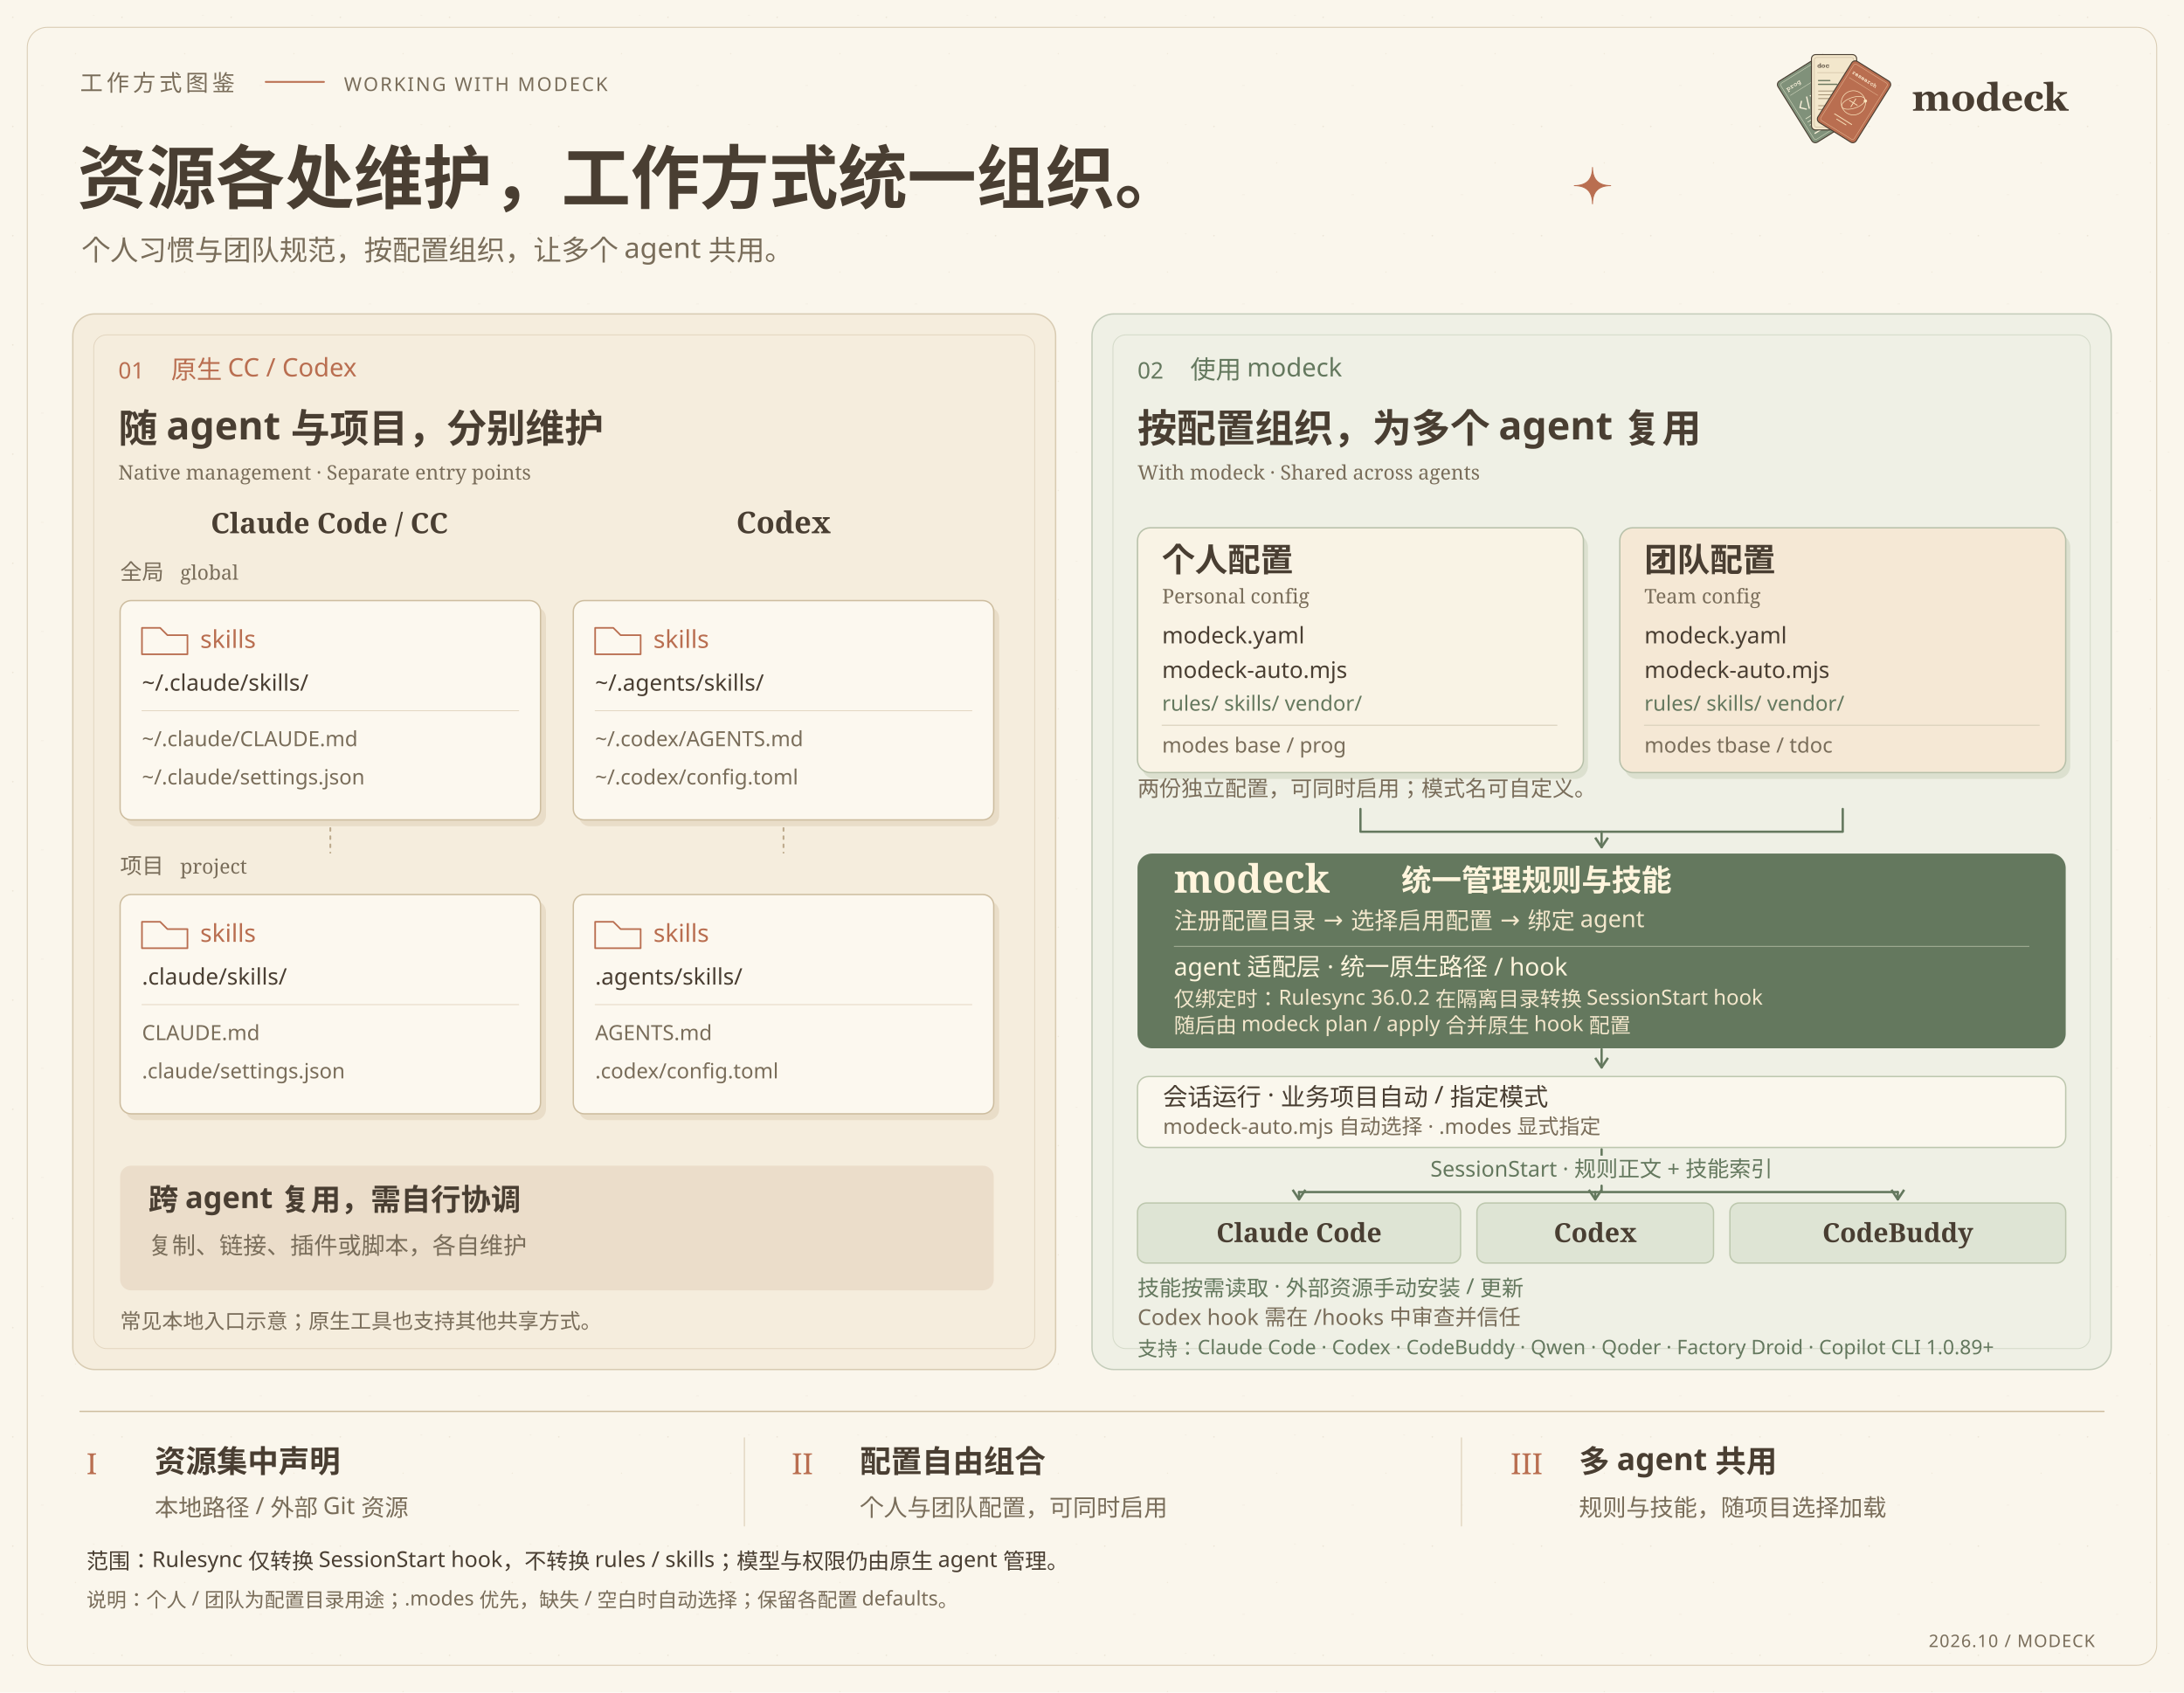
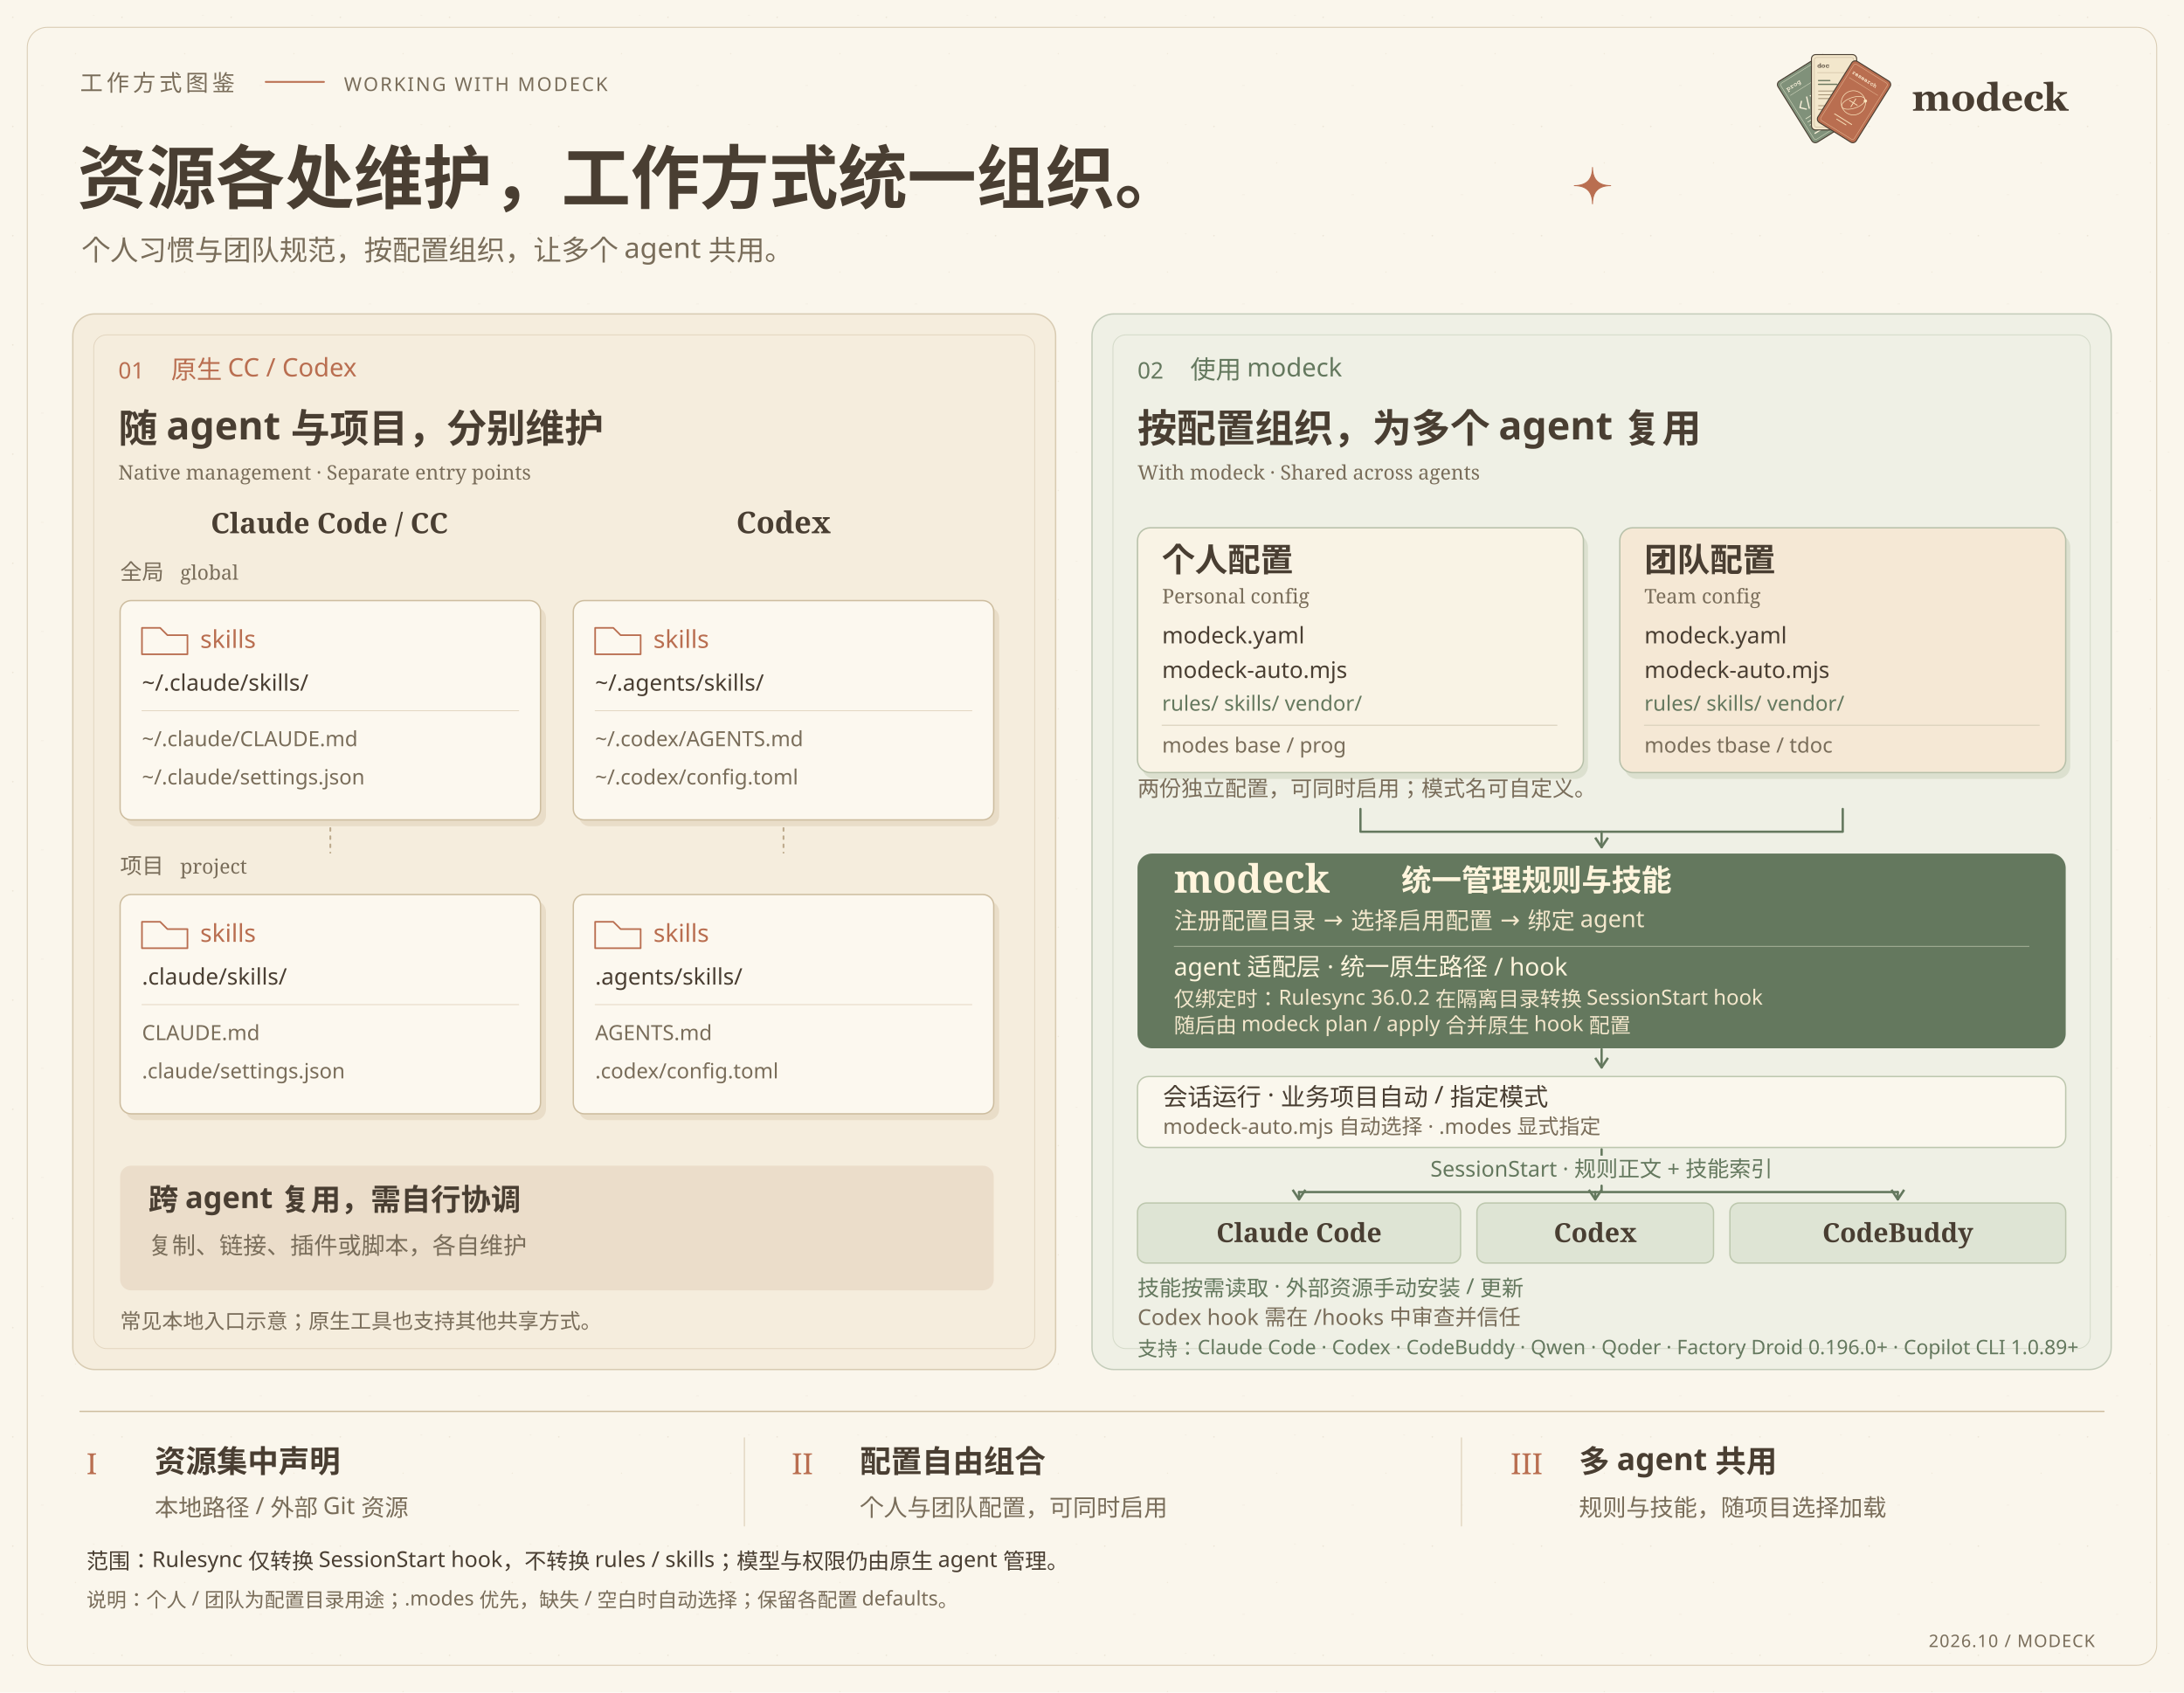
<svg xmlns="http://www.w3.org/2000/svg" width="2400" height="1860" viewBox="0 0 2400 1860" role="img" aria-labelledby="comparison-title comparison-desc">
  <defs>
    <pattern id="paper" width="120" height="120" patternUnits="userSpaceOnUse">
      <circle cx="14" cy="19" r=".9" fill="#AA9270" opacity=".16" />
      <circle cx="83" cy="59" r=".7" fill="#AA9270" opacity=".13" />
      <path d="M45 94h3M102 17h2" stroke="#AA9270" stroke-width=".6" opacity=".12" />
    </pattern>
    <marker id="arrow" viewBox="0 0 10 10" refX="8" refY="5" markerWidth="7" markerHeight="7" orient="auto-start-reverse">
      <path d="M2 1l6 4-6 4" fill="none" stroke="#64785E" stroke-width="1.5" stroke-linejoin="round" />
    </marker>
  </defs>
  <rect x="0" y="0" width="2400" height="1860" rx="0" fill="#FAF6EC" stroke="none" stroke-width="1.5" />
  <rect x="0" y="0" width="2400" height="1860" rx="0" fill="url(#paper)" stroke="none" stroke-width="1.5" />
  <rect x="30" y="30" width="2340" height="1800" rx="22" fill="none" stroke="#D8CBB2" stroke-width="1" />
  <text x="88" y="100" font-family="PingFang SC" font-size="25" font-weight="400" text-anchor="start" letter-spacing="4" fill="#796D5A">工作方式图鉴</text>
  <path d="M292 90H356" fill="none" stroke="#B96E50" stroke-width="2" stroke-linecap="round" stroke-linejoin="round" />
  <text x="378" y="100" font-family="Menlo" font-size="21" font-weight="400" text-anchor="start" letter-spacing="2" fill="#796D5A">WORKING WITH MODECK</text>
  <g id="brand-logo" fill="none" transform="translate(1940 43) scale(.46)">
    <g transform="translate(0 8)">
      <g stroke="#493E32" stroke-width="2.4" stroke-linecap="round" stroke-linejoin="round">
        <g transform="rotate(-32 164 218)">
          <rect x="110" y="42" width="108" height="172" rx="10" fill="#80917A" />
          <rect x="117" y="49" width="94" height="158" rx="5" stroke="#DDE0C6" stroke-width="1" />
          <path transform="translate(124 73)" d="M2.81 -0.88L2.81 1.74L3.77 1.74Q4.35 1.74 4.60 1.96Q4.84 2.19 4.84 2.55Q4.84 2.90 4.60 3.12Q4.35 3.34 3.77 3.34L0.94 3.34Q0.36 3.34 0.11 3.12Q-0.13 2.90 -0.13 2.55Q-0.13 2.19 0.12 1.96Q0.37 1.74 0.94 1.74L1.21 1.74L1.21 -5.49L0.94 -5.49Q0.36 -5.49 0.11 -5.71Q-0.13 -5.94 -0.13 -6.30Q-0.13 -6.65 0.11 -6.87Q0.36 -7.09 0.94 -7.09L2.81 -7.09L2.81 -6.55Q3.38 -6.93 3.98 -7.12Q4.58 -7.30 5.21 -7.30Q6.85 -7.30 8.01 -6.19Q9.16 -5.08 9.16 -3.64Q9.16 -2.05 7.80 -1.02Q6.66 -0.16 5.23 -0.16Q4.61 -0.16 4.01 -0.34Q3.41 -0.52 2.81 -0.88ZM7.56 -3.63Q7.56 -3.97 7.30 -4.49Q7.03 -5.01 6.48 -5.36Q5.93 -5.70 5.19 -5.70Q3.99 -5.70 3.29 -4.80Q2.81 -4.19 2.81 -3.62Q2.81 -2.98 3.50 -2.37Q4.18 -1.77 5.19 -1.77Q6.20 -1.77 6.88 -2.37Q7.56 -2.97 7.56 -3.63ZM14.07 -7.09L14.07 -6.09Q15.08 -6.82 15.66 -7.06Q16.24 -7.30 16.75 -7.30Q17.53 -7.30 18.27 -6.73Q18.77 -6.34 18.77 -5.93Q18.77 -5.59 18.53 -5.35Q18.29 -5.11 17.95 -5.11Q17.66 -5.11 17.33 -5.41Q17.00 -5.70 16.74 -5.70Q16.41 -5.70 15.74 -5.28Q15.07 -4.86 14.07 -4.02L14.07 -1.60L16.35 -1.60Q16.93 -1.60 17.18 -1.38Q17.42 -1.16 17.42 -0.80Q17.42 -0.45 17.18 -0.22Q16.93 -0.00 16.35 -0.00L11.52 -0.00Q10.94 -0.00 10.69 -0.22Q10.45 -0.45 10.45 -0.80Q10.45 -1.16 10.69 -1.38Q10.94 -1.60 11.52 -1.60L12.47 -1.60L12.47 -5.49L11.89 -5.49Q11.31 -5.49 11.07 -5.71Q10.82 -5.94 10.82 -6.30Q10.82 -6.65 11.07 -6.87Q11.31 -7.09 11.89 -7.09ZM28.16 -3.41Q28.16 -2.49 27.65 -1.63Q27.14 -0.77 26.13 -0.25Q25.12 0.26 24.02 0.26Q22.92 0.26 21.92 -0.25Q20.92 -0.75 20.40 -1.62Q19.88 -2.48 19.88 -3.43Q19.88 -4.39 20.41 -5.32Q20.94 -6.24 21.93 -6.77Q22.93 -7.30 24.02 -7.30Q25.11 -7.30 26.12 -6.76Q27.13 -6.22 27.65 -5.30Q28.16 -4.38 28.16 -3.41ZM26.56 -3.41Q26.56 -4.18 26.01 -4.83Q25.25 -5.70 24.02 -5.70Q22.93 -5.70 22.20 -5.01Q21.48 -4.31 21.48 -3.40Q21.48 -2.65 22.21 -2.00Q22.95 -1.34 24.02 -1.34Q25.09 -1.34 25.83 -2.00Q26.56 -2.65 26.56 -3.41ZM35.37 -6.62L35.37 -7.09L37.24 -7.09Q37.82 -7.09 38.07 -6.87Q38.31 -6.65 38.31 -6.29Q38.31 -5.94 38.07 -5.71Q37.82 -5.49 37.24 -5.49L36.97 -5.49L36.97 0.34Q36.97 1.18 36.61 1.81Q36.26 2.44 35.52 2.89Q34.79 3.34 33.87 3.34L32.05 3.34Q31.48 3.34 31.23 3.12Q30.98 2.90 30.98 2.55Q30.98 2.19 31.23 1.96Q31.48 1.74 32.05 1.74L33.82 1.74Q34.55 1.74 34.96 1.34Q35.37 0.95 35.37 0.34L35.37 -0.45Q34.84 -0.10 34.29 0.07Q33.73 0.24 33.16 0.24Q31.52 0.24 30.42 -0.85Q29.32 -1.94 29.32 -3.54Q29.32 -5.15 30.42 -6.24Q31.52 -7.33 33.16 -7.33Q33.77 -7.33 34.32 -7.15Q34.87 -6.98 35.37 -6.62ZM35.36 -3.55Q35.36 -4.43 34.71 -5.08Q34.05 -5.73 33.14 -5.73Q32.23 -5.73 31.57 -5.08Q30.92 -4.43 30.92 -3.55Q30.92 -2.66 31.57 -2.01Q32.23 -1.37 33.14 -1.37Q34.05 -1.37 34.71 -2.01Q35.36 -2.66 35.36 -3.55Z" fill="#FAF1DB" stroke="none" />
          <path d="M124 85H204" stroke="#DDE0C6" stroke-width="1" />
          <path d="M139 111L128 122L139 133M155 109L146 135M164 111L175 122L164 133" stroke="#FAF1DB" stroke-width="3" />
          <path d="M126 152H167M126 161H181M126 170H154" stroke="#DDE0C6" stroke-width="2" />
          <path d="M126 193H145" stroke="#FAF1DB" stroke-width="3" />
        </g>
        <g>
          <rect x="110" y="29" width="108" height="180" rx="10" fill="#F3E7CC" />
          <rect x="117" y="36" width="94" height="166" rx="5" stroke="#BDAC8E" stroke-width="1" />
          <path transform="translate(124 60)" d="M8.48 -10.13L8.48 -1.60L8.75 -1.60Q9.32 -1.60 9.57 -1.38Q9.82 -1.16 9.82 -0.80Q9.82 -0.45 9.57 -0.22Q9.33 -0.00 8.75 -0.00L6.88 -0.00L6.88 -0.39Q6.33 -0.07 5.73 0.09Q5.13 0.26 4.49 0.26Q2.69 0.26 1.59 -0.79Q0.48 -1.83 0.48 -3.38Q0.48 -5.01 1.64 -6.16Q2.80 -7.30 4.46 -7.30Q5.09 -7.30 5.69 -7.11Q6.29 -6.92 6.88 -6.54L6.88 -8.53L6.60 -8.53Q6.02 -8.53 5.78 -8.75Q5.53 -8.98 5.53 -9.33Q5.53 -9.69 5.78 -9.91Q6.02 -10.13 6.60 -10.13ZM6.88 -3.34Q6.88 -4.33 6.18 -5.02Q5.48 -5.70 4.48 -5.70Q3.48 -5.70 2.78 -5.02Q2.09 -4.33 2.09 -3.36Q2.09 -2.48 2.71 -1.91Q3.34 -1.34 4.48 -1.34Q5.61 -1.34 6.24 -1.91Q6.88 -2.48 6.88 -3.34ZM18.56 -3.41Q18.56 -2.49 18.05 -1.63Q17.54 -0.77 16.53 -0.25Q15.52 0.26 14.41 0.26Q13.32 0.26 12.32 -0.25Q11.32 -0.75 10.80 -1.62Q10.27 -2.48 10.27 -3.43Q10.27 -4.39 10.80 -5.32Q11.34 -6.24 12.33 -6.77Q13.33 -7.30 14.41 -7.30Q15.51 -7.30 16.52 -6.76Q17.53 -6.22 18.05 -5.30Q18.56 -4.38 18.56 -3.41ZM16.96 -3.41Q16.96 -4.18 16.41 -4.83Q15.65 -5.70 14.41 -5.70Q13.33 -5.70 12.60 -5.01Q11.88 -4.31 11.88 -3.40Q11.88 -2.65 12.61 -2.00Q13.34 -1.34 14.41 -1.34Q15.49 -1.34 16.23 -2.00Q16.96 -2.65 16.96 -3.41ZM26.50 -6.80Q26.79 -7.08 27.09 -7.08Q27.44 -7.08 27.66 -6.83Q27.88 -6.59 27.88 -6.02L27.88 -4.98Q27.88 -4.41 27.66 -4.16Q27.44 -3.92 27.08 -3.92Q26.75 -3.92 26.52 -4.11Q26.36 -4.25 26.27 -4.68Q26.17 -5.12 25.81 -5.33Q25.18 -5.70 24.20 -5.70Q23.06 -5.70 22.38 -5.04Q21.70 -4.38 21.70 -3.36Q21.70 -2.42 22.35 -1.88Q23.01 -1.34 24.53 -1.34Q25.53 -1.34 26.16 -1.54Q26.54 -1.66 26.88 -1.96Q27.21 -2.27 27.48 -2.27Q27.81 -2.27 28.05 -2.02Q28.29 -1.78 28.29 -1.45Q28.29 -0.92 27.56 -0.45Q26.48 0.27 24.41 0.27Q22.54 0.27 21.50 -0.51Q20.09 -1.55 20.09 -3.35Q20.09 -5.06 21.23 -6.18Q22.38 -7.30 24.21 -7.30Q24.88 -7.30 25.45 -7.18Q26.02 -7.05 26.50 -6.80Z" fill="#493E32" stroke="none" />
          <path d="M124 72H204" stroke="#BDAC8E" stroke-width="1" />
          <path d="M127 91H154M127 100H171" stroke="#6C785E" stroke-width="3" />
          <path d="M127 116H191M127 125H191M127 134H177M127 151H191M127 160H183" stroke="#A18F72" stroke-width="2" />
          <path d="M127 184H145" stroke="#B86F50" stroke-width="3" />
        </g>
        <g transform="rotate(32 164 218)">
          <rect x="110" y="42" width="108" height="172" rx="10" fill="#B96E50" />
          <rect x="117" y="49" width="94" height="158" rx="5" stroke="#E9BB96" stroke-width="1" />
          <path transform="translate(123 73)" d="M3.91 -6.21L3.91 -5.33Q4.79 -5.97 5.30 -6.18Q5.81 -6.39 6.25 -6.39Q6.94 -6.39 7.58 -5.89Q8.02 -5.54 8.02 -5.19Q8.02 -4.89 7.81 -4.68Q7.60 -4.47 7.31 -4.47Q7.05 -4.47 6.76 -4.73Q6.47 -4.99 6.25 -4.99Q5.95 -4.99 5.37 -4.62Q4.79 -4.25 3.91 -3.51L3.91 -1.40L5.91 -1.40Q6.41 -1.40 6.63 -1.21Q6.84 -1.01 6.84 -0.70Q6.84 -0.39 6.63 -0.19Q6.41 -0.00 5.91 -0.00L1.67 -0.00Q1.17 -0.00 0.95 -0.19Q0.74 -0.39 0.74 -0.70Q0.74 -1.01 0.95 -1.21Q1.17 -1.40 1.67 -1.40L2.51 -1.40L2.51 -4.81L2.00 -4.81Q1.50 -4.81 1.28 -5.00Q1.07 -5.20 1.07 -5.51Q1.07 -5.82 1.28 -6.01Q1.50 -6.21 2.00 -6.21ZM16.12 -2.39L10.37 -2.39Q10.59 -1.85 11.15 -1.51Q11.70 -1.18 12.65 -1.18Q13.43 -1.18 14.72 -1.51Q15.26 -1.65 15.46 -1.65Q15.74 -1.65 15.93 -1.45Q16.13 -1.25 16.13 -0.95Q16.13 -0.68 15.92 -0.49Q15.65 -0.23 14.59 -0.00Q13.53 0.23 12.55 0.23Q10.87 0.23 9.86 -0.72Q8.85 -1.67 8.85 -3.06Q8.85 -4.54 9.94 -5.47Q11.03 -6.39 12.46 -6.39Q13.31 -6.39 14.02 -6.09Q14.74 -5.79 15.09 -5.44Q15.58 -4.94 15.90 -4.19Q16.12 -3.67 16.12 -2.99ZM14.57 -3.79Q14.25 -4.40 13.73 -4.69Q13.21 -4.99 12.49 -4.99Q11.78 -4.99 11.26 -4.69Q10.74 -4.40 10.41 -3.79ZM22.52 -4.57Q22.18 -4.78 21.80 -4.88Q21.42 -4.99 21.01 -4.99Q20.20 -4.99 19.72 -4.72Q19.51 -4.61 19.51 -4.47Q19.51 -4.31 19.80 -4.16Q20.02 -4.05 20.77 -3.95Q22.17 -3.76 22.72 -3.57Q23.43 -3.32 23.82 -2.82Q24.21 -2.32 24.21 -1.76Q24.21 -1.01 23.55 -0.51Q22.60 0.23 21.08 0.23Q20.47 0.23 19.96 0.12Q19.44 0.01 19.01 -0.19Q18.91 -0.10 18.79 -0.05Q18.68 -0.01 18.55 -0.01Q18.22 -0.01 18.03 -0.22Q17.83 -0.44 17.83 -0.94L17.83 -1.42Q17.83 -1.92 18.03 -2.14Q18.22 -2.35 18.54 -2.35Q18.79 -2.35 18.96 -2.21Q19.13 -2.07 19.23 -1.73Q19.55 -1.46 20.00 -1.32Q20.45 -1.18 21.04 -1.18Q22.00 -1.18 22.54 -1.48Q22.79 -1.63 22.79 -1.79Q22.79 -2.06 22.43 -2.24Q22.07 -2.42 20.93 -2.54Q19.24 -2.72 18.68 -3.23Q18.11 -3.73 18.11 -4.46Q18.11 -5.21 18.74 -5.71Q19.61 -6.39 21.00 -6.39Q21.49 -6.39 21.93 -6.30Q22.38 -6.21 22.79 -6.02Q22.92 -6.11 23.03 -6.16Q23.15 -6.21 23.24 -6.21Q23.53 -6.21 23.72 -5.99Q23.91 -5.78 23.91 -5.27L23.91 -4.93Q23.91 -4.47 23.80 -4.31Q23.58 -3.99 23.21 -3.99Q22.96 -3.99 22.76 -4.15Q22.57 -4.31 22.52 -4.57ZM32.92 -2.39L27.17 -2.39Q27.39 -1.85 27.95 -1.51Q28.51 -1.18 29.46 -1.18Q30.24 -1.18 31.53 -1.51Q32.06 -1.65 32.27 -1.65Q32.55 -1.65 32.74 -1.45Q32.93 -1.25 32.93 -0.95Q32.93 -0.68 32.72 -0.49Q32.45 -0.23 31.39 -0.00Q30.33 0.23 29.35 0.23Q27.67 0.23 26.66 -0.72Q25.66 -1.67 25.66 -3.06Q25.66 -4.54 26.75 -5.47Q27.84 -6.39 29.26 -6.39Q30.11 -6.39 30.83 -6.09Q31.54 -5.79 31.89 -5.44Q32.38 -4.94 32.70 -4.19Q32.92 -3.67 32.92 -2.99ZM31.37 -3.79Q31.05 -4.40 30.53 -4.69Q30.01 -4.99 29.29 -4.99Q28.58 -4.99 28.06 -4.69Q27.54 -4.40 27.21 -3.79ZM39.07 -0.00L39.07 -0.33Q38.54 -0.05 37.91 0.09Q37.27 0.23 36.75 0.23Q35.62 0.23 34.92 -0.37Q34.21 -0.96 34.21 -1.69Q34.21 -2.57 35.11 -3.33Q36.01 -4.08 37.60 -4.08Q38.23 -4.08 39.07 -3.94L39.07 -4.28Q39.07 -4.59 38.80 -4.79Q38.53 -4.99 37.77 -4.99Q37.15 -4.99 36.16 -4.74Q35.79 -4.66 35.58 -4.66Q35.30 -4.66 35.11 -4.86Q34.91 -5.06 34.91 -5.37Q34.91 -5.55 34.98 -5.68Q35.05 -5.81 35.17 -5.89Q35.29 -5.97 35.68 -6.08Q36.20 -6.22 36.74 -6.31Q37.28 -6.39 37.72 -6.39Q39.03 -6.39 39.75 -5.83Q40.47 -5.26 40.47 -4.29L40.47 -1.40L40.71 -1.40Q41.21 -1.40 41.43 -1.21Q41.64 -1.01 41.64 -0.70Q41.64 -0.39 41.43 -0.19Q41.21 -0.00 40.71 -0.00ZM39.07 -2.51Q38.23 -2.67 37.52 -2.67Q36.66 -2.67 36.05 -2.26Q35.66 -1.99 35.66 -1.72Q35.66 -1.52 35.85 -1.39Q36.19 -1.17 36.78 -1.17Q37.29 -1.17 37.93 -1.37Q38.57 -1.57 39.07 -1.91ZM45.92 -6.21L45.92 -5.33Q46.80 -5.97 47.31 -6.18Q47.82 -6.39 48.26 -6.39Q48.95 -6.39 49.59 -5.89Q50.03 -5.54 50.03 -5.19Q50.03 -4.89 49.82 -4.68Q49.61 -4.47 49.31 -4.47Q49.05 -4.47 48.77 -4.73Q48.48 -4.99 48.25 -4.99Q47.96 -4.99 47.38 -4.62Q46.79 -4.25 45.92 -3.51L45.92 -1.40L47.91 -1.40Q48.42 -1.40 48.63 -1.21Q48.85 -1.01 48.85 -0.70Q48.85 -0.39 48.63 -0.19Q48.42 -0.00 47.91 -0.00L43.68 -0.00Q43.18 -0.00 42.96 -0.19Q42.75 -0.39 42.75 -0.70Q42.75 -1.01 42.96 -1.21Q43.18 -1.40 43.68 -1.40L44.52 -1.40L44.52 -4.81L44.01 -4.81Q43.50 -4.81 43.29 -5.00Q43.07 -5.20 43.07 -5.51Q43.07 -5.82 43.29 -6.01Q43.50 -6.21 44.01 -6.21ZM56.79 -5.95Q57.05 -6.19 57.31 -6.19Q57.61 -6.19 57.81 -5.98Q58.00 -5.76 58.00 -5.26L58.00 -4.36Q58.00 -3.86 57.81 -3.64Q57.61 -3.43 57.30 -3.43Q57.01 -3.43 56.81 -3.60Q56.67 -3.72 56.59 -4.10Q56.51 -4.48 56.19 -4.66Q55.64 -4.99 54.78 -4.99Q53.79 -4.99 53.19 -4.41Q52.59 -3.83 52.59 -2.94Q52.59 -2.12 53.16 -1.64Q53.74 -1.17 55.07 -1.17Q55.95 -1.17 56.50 -1.35Q56.83 -1.46 57.12 -1.72Q57.42 -1.98 57.65 -1.98Q57.94 -1.98 58.15 -1.77Q58.36 -1.56 58.36 -1.27Q58.36 -0.81 57.72 -0.39Q56.78 0.23 54.96 0.23Q53.33 0.23 52.42 -0.44Q51.19 -1.35 51.19 -2.93Q51.19 -4.43 52.19 -5.41Q53.18 -6.39 54.79 -6.39Q55.37 -6.39 55.87 -6.28Q56.37 -6.17 56.79 -5.95ZM61.56 -8.87L61.56 -5.88Q62.00 -6.14 62.45 -6.27Q62.90 -6.39 63.36 -6.39Q64.08 -6.39 64.65 -6.15Q65.21 -5.90 65.59 -5.37Q65.96 -4.84 65.96 -4.03L65.96 -1.40Q66.49 -1.40 66.66 -1.30Q66.99 -1.09 66.99 -0.70Q66.99 -0.39 66.77 -0.19Q66.56 -0.00 66.06 -0.00L64.46 -0.00Q63.96 -0.00 63.74 -0.19Q63.53 -0.39 63.53 -0.70Q63.53 -1.09 63.85 -1.30Q64.03 -1.41 64.55 -1.40L64.55 -3.94Q64.55 -4.48 64.31 -4.70Q63.98 -4.99 63.36 -4.99Q62.89 -4.99 62.53 -4.81Q62.17 -4.63 61.56 -4.03L61.56 -1.40Q62.10 -1.40 62.26 -1.30Q62.60 -1.09 62.60 -0.70Q62.60 -0.39 62.38 -0.19Q62.17 -0.00 61.66 -0.00L60.07 -0.00Q59.56 -0.00 59.35 -0.19Q59.13 -0.39 59.13 -0.70Q59.13 -1.09 59.47 -1.30Q59.63 -1.41 60.16 -1.40L60.16 -7.46L59.92 -7.46Q59.42 -7.46 59.20 -7.66Q58.99 -7.85 58.99 -8.17Q58.99 -8.48 59.20 -8.67Q59.42 -8.87 59.92 -8.87Z" fill="#FFF0D4" stroke="none" />
          <path d="M124 85H204" stroke="#E9BB96" stroke-width="1" />
          <circle cx="164" cy="131" r="29" stroke="#F9E4BC" stroke-width="1.5" />
          <ellipse cx="164" cy="131" rx="13" ry="29" transform="rotate(40 164 131)" stroke="#F9E4BC" stroke-width="1.5" />
          <path d="M153 131H175M164 120V142" stroke="#F9E4BC" stroke-width="2" />
          <circle cx="186" cy="112" r="4" fill="#F9E4BC" stroke="none" />
          <path d="M140 177H188M151 185H177" stroke="#F9E4BC" stroke-width="2" />
        </g>
      </g>
    </g>
    <path transform="translate(350 171)" d="M91.87 -0.00L65.09 -0.00L65.09 -3.28Q66.08 -3.41 67.16 -3.50Q68.24 -3.59 68.96 -3.95Q69.94 -4.40 70.21 -5.46Q70.48 -6.51 70.48 -8.18L70.48 -29.15Q70.48 -33.78 68.84 -36.09Q67.20 -38.41 64.15 -38.41Q62.22 -38.41 60.71 -37.80Q59.21 -37.20 57.95 -36.30Q56.65 -35.35 55.93 -34.41Q55.21 -33.47 54.71 -32.79L54.71 -8.67Q54.71 -7.05 55.10 -6.04Q55.48 -5.03 56.51 -4.45Q57.23 -4.04 58.15 -3.73Q59.07 -3.41 60.11 -3.28L60.11 -0.00L34.46 -0.00L34.46 -3.28Q35.31 -3.37 36.52 -3.50Q37.73 -3.64 38.32 -3.95Q39.26 -4.45 39.55 -5.39Q39.85 -6.33 39.85 -8.18L39.85 -29.15Q39.85 -33.78 38.21 -36.09Q36.57 -38.41 33.51 -38.41Q31.58 -38.41 30.08 -37.80Q28.57 -37.20 27.31 -36.30Q26.01 -35.35 25.29 -34.41Q24.57 -33.47 24.08 -32.79L24.08 -8.67Q24.08 -7.10 24.48 -6.06Q24.89 -5.03 25.92 -4.45Q26.64 -4.04 27.56 -3.73Q28.48 -3.41 29.51 -3.28L29.51 -0.00L2.61 -0.00L2.61 -3.28Q3.77 -3.37 4.90 -3.50Q6.02 -3.64 6.83 -3.95Q8.27 -4.49 8.80 -5.50Q9.34 -6.51 9.34 -8.18L9.34 -34.32Q9.34 -35.76 8.58 -37.13Q7.82 -38.50 6.74 -39.26Q5.93 -39.80 4.69 -40.16Q3.46 -40.52 1.98 -40.65L1.98 -43.93L23.40 -45.10L24.08 -44.43L24.08 -38.09L24.26 -38.09Q25.52 -39.22 27.25 -40.77Q28.97 -42.32 30.50 -43.26Q32.16 -44.34 34.77 -45.06Q37.38 -45.78 40.47 -45.78Q45.60 -45.78 49.03 -43.55Q52.47 -41.33 53.91 -37.64L54.31 -37.64Q55.61 -38.86 57.50 -40.50Q59.39 -42.14 60.96 -43.12Q62.71 -44.25 65.43 -45.01Q68.15 -45.78 71.25 -45.78Q78.03 -45.78 81.69 -41.78Q85.35 -37.78 85.35 -30.41L85.35 -8.58Q85.35 -6.92 85.85 -5.91Q86.34 -4.90 87.64 -4.36Q88.36 -4.04 89.42 -3.73Q90.47 -3.41 91.87 -3.28ZM141.91 -39.26Q145.23 -36.16 146.98 -31.85Q148.74 -27.54 148.74 -22.51Q148.74 -17.52 147.01 -13.09Q145.28 -8.67 141.95 -5.53Q138.40 -2.16 133.49 -0.36Q128.57 1.44 122.23 1.44Q116.75 1.44 112.15 -0.13Q107.54 -1.71 103.99 -4.85Q100.58 -7.86 98.60 -12.29Q96.63 -16.71 96.63 -22.19Q96.63 -27.58 98.36 -31.78Q100.09 -35.98 103.54 -39.26Q106.87 -42.41 111.74 -44.14Q116.62 -45.87 122.64 -45.87Q128.93 -45.87 133.71 -44.14Q138.49 -42.41 141.91 -39.26ZM130.41 -8.13Q131.40 -10.65 131.87 -14.24Q132.34 -17.83 132.34 -22.60Q132.34 -25.74 131.89 -29.78Q131.44 -33.83 130.54 -36.16Q129.46 -38.99 127.56 -40.61Q125.65 -42.23 122.73 -42.23Q119.54 -42.23 117.63 -40.47Q115.72 -38.72 114.69 -35.94Q113.74 -33.38 113.38 -29.94Q113.02 -26.50 113.02 -22.78Q113.02 -17.88 113.34 -14.67Q113.65 -11.46 114.87 -8.22Q115.90 -5.44 117.83 -3.82Q119.76 -2.20 122.73 -2.20Q125.42 -2.20 127.35 -3.71Q129.29 -5.21 130.41 -8.13ZM212.62 -0.94L190.47 0.36L189.79 -0.27L189.79 -4.40L189.48 -4.49Q187.28 -2.11 183.53 -0.34Q179.78 1.44 175.96 1.44Q166.88 1.44 161.00 -5.30Q155.12 -12.04 155.12 -22.73Q155.12 -32.21 161.70 -38.99Q168.28 -45.78 177.62 -45.78Q181.30 -45.78 184.54 -44.94Q187.77 -44.11 189.71 -42.99L189.71 -57.68Q189.71 -59.34 189.03 -60.80Q188.36 -62.26 187.23 -63.07Q185.84 -64.06 183.75 -64.49Q181.66 -64.91 179.55 -65.09L179.55 -68.37L203.81 -69.54L204.48 -68.82L204.48 -9.93Q204.48 -8.22 205.05 -7.05Q205.61 -5.88 206.87 -5.21Q207.81 -4.72 209.63 -4.49Q211.45 -4.27 212.62 -4.22ZM189.71 -8.94L189.71 -34.32Q189.39 -35.35 188.83 -36.61Q188.27 -37.87 187.28 -38.99Q186.38 -39.94 184.88 -40.65Q183.37 -41.37 181.48 -41.37Q176.99 -41.37 174.12 -36.30Q171.24 -31.22 171.24 -21.97Q171.24 -18.33 171.76 -15.43Q172.28 -12.53 173.58 -10.15Q174.88 -7.77 176.92 -6.42Q178.97 -5.08 181.84 -5.08Q184.58 -5.08 186.38 -6.13Q188.18 -7.19 189.71 -8.94ZM263.83 -10.74Q262.25 -8.18 260.03 -5.91Q257.81 -3.64 254.98 -2.02Q251.97 -0.31 248.89 0.56Q245.81 1.44 241.81 1.44Q235.17 1.44 230.34 -0.45Q225.51 -2.34 222.36 -5.53Q219.22 -8.71 217.67 -13.05Q216.12 -17.38 216.12 -22.46Q216.12 -27.04 217.80 -31.24Q219.49 -35.44 222.59 -38.72Q225.64 -41.91 230.29 -43.89Q234.94 -45.87 240.69 -45.87Q246.98 -45.87 251.02 -44.34Q255.07 -42.81 257.72 -40.12Q260.28 -37.55 261.45 -34.07Q262.61 -30.59 262.61 -26.77L262.61 -23.85L232.25 -23.85Q232.25 -14.64 235.79 -9.84Q239.34 -5.03 247.07 -5.03Q251.29 -5.03 254.66 -7.34Q258.03 -9.66 260.41 -13.21ZM246.67 -27.81Q246.67 -30.50 246.40 -33.33Q246.13 -36.16 245.45 -37.96Q244.69 -40.07 243.36 -41.15Q242.04 -42.23 240.02 -42.23Q236.56 -42.23 234.49 -38.72Q232.43 -35.22 232.25 -27.63ZM293.79 1.44Q287.54 1.44 282.76 -0.38Q277.98 -2.20 274.88 -5.35Q271.78 -8.54 270.25 -12.89Q268.72 -17.25 268.72 -22.37Q268.72 -27.04 270.59 -31.27Q272.45 -35.49 275.64 -38.68Q278.92 -41.96 283.79 -43.91Q288.67 -45.87 294.55 -45.87Q302.82 -45.87 307.62 -42.74Q312.43 -39.62 312.43 -34.32Q312.43 -31.09 310.72 -29.11Q309.02 -27.13 304.84 -27.13Q301.47 -27.13 299.20 -28.75Q296.93 -30.37 296.93 -32.97Q296.93 -35.17 297.65 -37.33Q298.37 -39.49 298.51 -40.61Q298.01 -41.42 297.25 -41.84Q296.48 -42.27 294.87 -42.27Q292.85 -42.27 291.18 -41.33Q289.52 -40.38 288.08 -38.00Q286.69 -35.76 285.86 -31.98Q285.03 -28.21 285.03 -22.91Q285.03 -14.91 288.78 -10.02Q292.53 -5.12 297.74 -5.12Q302.73 -5.12 305.67 -7.34Q308.61 -9.57 310.90 -13.66L314.27 -11.32Q312.88 -8.58 310.95 -6.31Q309.02 -4.04 306.32 -2.29Q303.49 -0.45 300.57 0.49Q297.65 1.44 293.79 1.44ZM374.65 -0.00L353.49 -0.00Q349.58 -6.87 346.35 -11.66Q343.11 -16.44 340.24 -20.53L337.54 -18.24L337.54 -8.45Q337.54 -6.83 338.01 -5.79Q338.49 -4.76 339.83 -4.27Q340.64 -3.91 341.72 -3.64Q342.80 -3.37 343.88 -3.28L343.88 -0.00L316.07 -0.00L316.07 -3.28Q317.19 -3.37 318.32 -3.53Q319.44 -3.68 320.29 -3.95Q321.73 -4.45 322.25 -5.48Q322.76 -6.51 322.76 -8.18L322.76 -58.26Q322.76 -59.75 322.11 -61.34Q321.46 -62.94 320.20 -63.74Q319.35 -64.28 317.64 -64.64Q315.94 -65.00 314.54 -65.09L314.54 -68.37L336.87 -69.54L337.54 -68.82L337.54 -22.46Q340.87 -25.43 345.02 -29.33Q349.18 -33.24 351.69 -35.80Q353.18 -37.33 353.33 -38.12Q353.49 -38.90 353.49 -39.08Q353.49 -39.89 352.08 -40.43Q350.66 -40.97 347.83 -41.37L347.83 -44.56L370.65 -44.56L370.65 -41.46Q366.16 -40.21 363.80 -39.10Q361.44 -38.00 358.66 -36.16Q356.81 -34.95 355.08 -33.62Q353.36 -32.30 351.11 -30.32Q355.51 -23.94 359.24 -18.51Q362.97 -13.07 367.06 -7.01Q368.45 -4.90 370.52 -4.18Q372.58 -3.46 374.65 -3.28Z" fill="#493E32" />
  </g>
  <text x="85" y="223" font-family="Songti SC" font-size="76" font-weight="600" text-anchor="start" letter-spacing="0" fill="#493E32">资源各处维护，工作方式统一组织。</text>
  <text x="90" y="286" font-family="PingFang SC" font-size="31" font-weight="400" text-anchor="start" letter-spacing="0" fill="#796D5A">个人习惯与团队规范，按配置组织，让多个 agent 共用。</text>
  <path d="M1730 204Q1750 204 1750 184Q1750 204 1770 204Q1750 204 1750 224Q1750 204 1730 204" fill="#B96E50" stroke="#B96E50" stroke-width="1" stroke-linecap="round" stroke-linejoin="round" />
  <rect x="80" y="345" width="1080" height="1160" rx="24" fill="#F5EDDD" stroke="#D8CBB2" stroke-width="1.5" />
  <rect x="1200" y="345" width="1120" height="1160" rx="24" fill="#EFF0E5" stroke="#C4CCBA" stroke-width="1.5" />
  <rect x="103" y="368" width="1034" height="1114" rx="14" fill="none" stroke="#E3D6C0" stroke-width="1" />
  <rect x="1223" y="368" width="1074" height="1114" rx="14" fill="none" stroke="#D4DAC9" stroke-width="1" />
  <text x="130" y="416" font-family="Menlo" font-size="25" font-weight="400" text-anchor="start" letter-spacing="0" fill="#B96E50">01</text>
  <text x="188" y="416" font-family="PingFang SC" font-size="28" font-weight="500" text-anchor="start" letter-spacing="0" fill="#B96E50">原生 CC / Codex</text>
  <text x="130" y="486" font-family="Songti SC" font-size="43" font-weight="600" text-anchor="start" letter-spacing="0" fill="#493E32">随 agent 与项目，分别维护</text>
  <text x="130" y="527" font-family="Georgia" font-size="22" font-weight="400" text-anchor="start" letter-spacing="0" fill="#796D5A">Native management · Separate entry points</text>
  <text x="1250" y="416" font-family="Menlo" font-size="25" font-weight="400" text-anchor="start" letter-spacing="0" fill="#64785E">02</text>
  <text x="1308" y="416" font-family="PingFang SC" font-size="28" font-weight="500" text-anchor="start" letter-spacing="0" fill="#64785E">使用 modeck</text>
  <text x="1250" y="486" font-family="Songti SC" font-size="43" font-weight="600" text-anchor="start" letter-spacing="0" fill="#493E32">按配置组织，为多个 agent 复用</text>
  <text x="1250" y="527" font-family="Georgia" font-size="22" font-weight="400" text-anchor="start" letter-spacing="0" fill="#796D5A">With modeck · Shared across agents</text>
  <text x="362" y="586" font-family="Georgia" font-size="31" font-weight="700" text-anchor="middle" letter-spacing="0" fill="#493E32">Claude Code / CC</text>
  <text x="861" y="586" font-family="Georgia" font-size="33" font-weight="700" text-anchor="middle" letter-spacing="0" fill="#493E32">Codex</text>
  <text x="132" y="637" font-family="PingFang SC" font-size="24" font-weight="500" text-anchor="start" letter-spacing="0" fill="#796D5A">全局</text>
  <text x="198" y="637" font-family="Georgia" font-size="22" font-weight="400" text-anchor="start" letter-spacing="0" fill="#796D5A">global</text>
  <text x="132" y="960" font-family="PingFang SC" font-size="24" font-weight="500" text-anchor="start" letter-spacing="0" fill="#796D5A">项目</text>
  <text x="198" y="960" font-family="Georgia" font-size="22" font-weight="400" text-anchor="start" letter-spacing="0" fill="#796D5A">project</text>
  <rect x="138" y="667" width="462" height="241" rx="12" fill="#E9DDC8" stroke="none" stroke-width="1.5" />
  <rect x="132" y="660" width="462" height="241" rx="12" fill="#FCF8EF" stroke="#CDBD9F" stroke-width="1.5" />
  <path d="M156 690h20l8 8h22v21h-50z" fill="none" stroke="#B96E50" stroke-width="1.8" stroke-linecap="round" stroke-linejoin="round" />
  <text x="220" y="712" font-family="Menlo" font-size="27" font-weight="400" text-anchor="start" letter-spacing="0" fill="#B96E50">skills</text>
  <text x="156" y="759" font-family="Menlo" font-size="25" font-weight="400" text-anchor="start" letter-spacing="0" fill="#493E32">~/.claude/skills/</text>
  <path d="M156 781H570" fill="none" stroke="#E4D8C4" stroke-width="1" stroke-linecap="round" stroke-linejoin="round" />
  <text x="156" y="820" font-family="Menlo" font-size="23" font-weight="400" text-anchor="start" letter-spacing="0" fill="#796D5A">~/.claude/CLAUDE.md</text>
  <text x="156" y="862" font-family="Menlo" font-size="23" font-weight="400" text-anchor="start" letter-spacing="0" fill="#796D5A">~/.claude/settings.json</text>
  <rect x="636" y="667" width="462" height="241" rx="12" fill="#E9DDC8" stroke="none" stroke-width="1.5" />
  <rect x="630" y="660" width="462" height="241" rx="12" fill="#FCF8EF" stroke="#CDBD9F" stroke-width="1.5" />
  <path d="M654 690h20l8 8h22v21h-50z" fill="none" stroke="#B96E50" stroke-width="1.8" stroke-linecap="round" stroke-linejoin="round" />
  <text x="718" y="712" font-family="Menlo" font-size="27" font-weight="400" text-anchor="start" letter-spacing="0" fill="#B96E50">skills</text>
  <text x="654" y="759" font-family="Menlo" font-size="25" font-weight="400" text-anchor="start" letter-spacing="0" fill="#493E32">~/.agents/skills/</text>
  <path d="M654 781H1068" fill="none" stroke="#E4D8C4" stroke-width="1" stroke-linecap="round" stroke-linejoin="round" />
  <text x="654" y="820" font-family="Menlo" font-size="23" font-weight="400" text-anchor="start" letter-spacing="0" fill="#796D5A">~/.codex/AGENTS.md</text>
  <text x="654" y="862" font-family="Menlo" font-size="23" font-weight="400" text-anchor="start" letter-spacing="0" fill="#796D5A">~/.codex/config.toml</text>
  <rect x="138" y="990" width="462" height="241" rx="12" fill="#E9DDC8" stroke="none" stroke-width="1.5" />
  <rect x="132" y="983" width="462" height="241" rx="12" fill="#FCF8EF" stroke="#CDBD9F" stroke-width="1.5" />
  <path d="M156 1013h20l8 8h22v21h-50z" fill="none" stroke="#B96E50" stroke-width="1.8" stroke-linecap="round" stroke-linejoin="round" />
  <text x="220" y="1035" font-family="Menlo" font-size="27" font-weight="400" text-anchor="start" letter-spacing="0" fill="#B96E50">skills</text>
  <text x="156" y="1082" font-family="Menlo" font-size="25" font-weight="400" text-anchor="start" letter-spacing="0" fill="#493E32">.claude/skills/</text>
  <path d="M156 1104H570" fill="none" stroke="#E4D8C4" stroke-width="1" stroke-linecap="round" stroke-linejoin="round" />
  <text x="156" y="1143" font-family="Menlo" font-size="23" font-weight="400" text-anchor="start" letter-spacing="0" fill="#796D5A">CLAUDE.md</text>
  <text x="156" y="1185" font-family="Menlo" font-size="23" font-weight="400" text-anchor="start" letter-spacing="0" fill="#796D5A">.claude/settings.json</text>
  <rect x="636" y="990" width="462" height="241" rx="12" fill="#E9DDC8" stroke="none" stroke-width="1.5" />
  <rect x="630" y="983" width="462" height="241" rx="12" fill="#FCF8EF" stroke="#CDBD9F" stroke-width="1.5" />
  <path d="M654 1013h20l8 8h22v21h-50z" fill="none" stroke="#B96E50" stroke-width="1.8" stroke-linecap="round" stroke-linejoin="round" />
  <text x="718" y="1035" font-family="Menlo" font-size="27" font-weight="400" text-anchor="start" letter-spacing="0" fill="#B96E50">skills</text>
  <text x="654" y="1082" font-family="Menlo" font-size="25" font-weight="400" text-anchor="start" letter-spacing="0" fill="#493E32">.agents/skills/</text>
  <path d="M654 1104H1068" fill="none" stroke="#E4D8C4" stroke-width="1" stroke-linecap="round" stroke-linejoin="round" />
  <text x="654" y="1143" font-family="Menlo" font-size="23" font-weight="400" text-anchor="start" letter-spacing="0" fill="#796D5A">AGENTS.md</text>
  <text x="654" y="1185" font-family="Menlo" font-size="23" font-weight="400" text-anchor="start" letter-spacing="0" fill="#796D5A">.codex/config.toml</text>
  <path d="M363 910v27M861 910v27" fill="none" stroke="#BCA98B" stroke-width="2" stroke-linecap="round" stroke-linejoin="round" stroke-dasharray="3 6" />
  <rect x="132" y="1281" width="960" height="137" rx="12" fill="#EBDDCA" stroke="none" stroke-width="1.5" />
  <text x="163" y="1330" font-family="Songti SC" font-size="33" font-weight="600" text-anchor="start" letter-spacing="0" fill="#493E32">跨 agent 复用，需自行协调</text>
  <text x="163" y="1378" font-family="PingFang SC" font-size="26" font-weight="400" text-anchor="start" letter-spacing="0" fill="#796D5A">复制、链接、插件或脚本，各自维护</text>
  <text x="132" y="1460" font-family="PingFang SC" font-size="23" font-weight="400" text-anchor="start" letter-spacing="0" fill="#796D5A">常见本地入口示意；原生工具也支持其他共享方式。</text>
  <rect x="1255" y="587" width="490" height="269" rx="14" fill="#DCE0CF" stroke="none" stroke-width="1.5" />
  <rect x="1250" y="580" width="490" height="269" rx="14" fill="#F9F3E5" stroke="#B7C0A9" stroke-width="1.5" />
  <text x="1277" y="628" font-family="Songti SC" font-size="36" font-weight="600" text-anchor="start" letter-spacing="0" fill="#493E32">个人配置</text>
  <text x="1277" y="663" font-family="Georgia" font-size="22" font-weight="400" text-anchor="start" letter-spacing="0" fill="#796D5A">Personal config</text>
  <text x="1277" y="707" font-family="Menlo" font-size="25" font-weight="400" text-anchor="start" letter-spacing="0" fill="#493E32">modeck.yaml</text>
  <text x="1277" y="745" font-family="Menlo" font-size="25" font-weight="400" text-anchor="start" letter-spacing="0" fill="#493E32">modeck-auto.mjs</text>
  <text x="1277" y="781" font-family="Menlo" font-size="23" font-weight="400" text-anchor="start" letter-spacing="0" fill="#64785E">rules/  skills/  vendor/</text>
  <path d="M1277 797H1711" fill="none" stroke="#D6CDB7" stroke-width="1" stroke-linecap="round" stroke-linejoin="round" />
  <text x="1277" y="827" font-family="Menlo" font-size="23" font-weight="400" text-anchor="start" letter-spacing="0" fill="#796D5A">modes  base / prog</text>
  <rect x="1785" y="587" width="490" height="269" rx="14" fill="#DCE0CF" stroke="none" stroke-width="1.5" />
  <rect x="1780" y="580" width="490" height="269" rx="14" fill="#F5E8D5" stroke="#B7C0A9" stroke-width="1.5" />
  <text x="1807" y="628" font-family="Songti SC" font-size="36" font-weight="600" text-anchor="start" letter-spacing="0" fill="#493E32">团队配置</text>
  <text x="1807" y="663" font-family="Georgia" font-size="22" font-weight="400" text-anchor="start" letter-spacing="0" fill="#796D5A">Team config</text>
  <text x="1807" y="707" font-family="Menlo" font-size="25" font-weight="400" text-anchor="start" letter-spacing="0" fill="#493E32">modeck.yaml</text>
  <text x="1807" y="745" font-family="Menlo" font-size="25" font-weight="400" text-anchor="start" letter-spacing="0" fill="#493E32">modeck-auto.mjs</text>
  <text x="1807" y="781" font-family="Menlo" font-size="23" font-weight="400" text-anchor="start" letter-spacing="0" fill="#64785E">rules/  skills/  vendor/</text>
  <path d="M1807 797H2241" fill="none" stroke="#D6CDB7" stroke-width="1" stroke-linecap="round" stroke-linejoin="round" />
  <text x="1807" y="827" font-family="Menlo" font-size="23" font-weight="400" text-anchor="start" letter-spacing="0" fill="#796D5A">modes  tbase / tdoc</text>
  <text x="1250" y="875" font-family="PingFang SC" font-size="24" font-weight="400" text-anchor="start" letter-spacing="0" fill="#796D5A">两份独立配置，可同时启用；模式名可自定义。</text>
  <path d="M1495 889v25h530v-25" fill="none" stroke="#64785E" stroke-width="2.5" stroke-linecap="round" stroke-linejoin="round" />
  <path d="M1760 914v17" fill="none" stroke="#64785E" stroke-width="2.5" stroke-linecap="round" stroke-linejoin="round" marker-end="url(#arrow)" />
  <rect x="1250" y="938" width="1020" height="214" rx="16" fill="#64785E" stroke="none" stroke-width="1.5" />
  <text x="1290" y="981" font-family="Georgia" font-size="43" font-weight="700" text-anchor="start" letter-spacing="0" fill="#FFF5DD">modeck</text>
  <text x="1540" y="979" font-family="Songti SC" font-size="33" font-weight="600" text-anchor="start" letter-spacing="0" fill="#FFF5DD">统一管理规则与技能</text>
  <text x="1290" y="1021" font-family="PingFang SC" font-size="26" font-weight="400" text-anchor="start" letter-spacing="0" fill="#F3E7CC">注册配置目录  →  选择启用配置  →  绑定 agent</text>
  <path d="M1290 1040H2230" fill="none" stroke="#A4B197" stroke-width="1" />
  <text x="1290" y="1072" font-family="PingFang SC" font-size="27" font-weight="500" text-anchor="start" letter-spacing="0" fill="#FFF5DD">agent 适配层 · 统一原生路径 / hook</text>
  <text x="1290" y="1106" font-family="PingFang SC" font-size="23" font-weight="400" text-anchor="start" letter-spacing="0" fill="#F3E7CC">仅绑定时：Rulesync 36.0.2 在隔离目录转换 SessionStart hook</text>
  <text x="1290" y="1135" font-family="PingFang SC" font-size="23" font-weight="400" text-anchor="start" letter-spacing="0" fill="#F3E7CC">随后由 modeck plan / apply 合并原生 hook 配置</text>
  <path d="M1760 1153v20" fill="none" stroke="#64785E" stroke-width="2.5" stroke-linecap="round" stroke-linejoin="round" marker-end="url(#arrow)" />
  <rect x="1250" y="1183" width="1020" height="78" rx="12" fill="#FAF7ED" stroke="#BDC7AE" stroke-width="1.5" />
  <text x="1278" y="1215" font-family="PingFang SC" font-size="27" font-weight="500" text-anchor="start" letter-spacing="0" fill="#493E32">会话运行 · 业务项目自动 / 指定模式</text>
  <text x="1278" y="1246" font-family="PingFang SC" font-size="23" font-weight="400" text-anchor="start" letter-spacing="0" fill="#796D5A">modeck-auto.mjs 自动选择 · .modes 显式指定</text>
  <path d="M1760 1263v7" fill="none" stroke="#64785E" stroke-width="2.5" stroke-linecap="round" stroke-linejoin="round" />
  <rect x="1478" y="1270" width="565" height="33" rx="0" fill="#EFF0E5" stroke="none" stroke-width="1.5" />
  <text x="1760" y="1293" font-family="PingFang SC" font-size="24" font-weight="400" text-anchor="middle" letter-spacing="0" fill="#64785E">SessionStart · 规则正文 + 技能索引</text>
  <path d="M1427.5 1310h658M1760 1303v7" fill="none" stroke="#64785E" stroke-width="2.5" stroke-linecap="round" stroke-linejoin="round" />
  <path d="M1427.5 1310v8" fill="none" stroke="#64785E" stroke-width="2.5" stroke-linecap="round" stroke-linejoin="round" marker-end="url(#arrow)" />
  <path d="M1753 1310v8" fill="none" stroke="#64785E" stroke-width="2.5" stroke-linecap="round" stroke-linejoin="round" marker-end="url(#arrow)" />
  <path d="M2085.5 1310v8" fill="none" stroke="#64785E" stroke-width="2.5" stroke-linecap="round" stroke-linejoin="round" marker-end="url(#arrow)" />
  <rect x="1250" y="1322" width="355" height="66" rx="10" fill="#DEE4D4" stroke="#BCC7AD" stroke-width="1.5" />
  <text x="1427.5" y="1365" font-family="Georgia" font-size="29" font-weight="700" text-anchor="middle" letter-spacing="0" fill="#493E32">Claude Code</text>
  <rect x="1623" y="1322" width="260" height="66" rx="10" fill="#DEE4D4" stroke="#BCC7AD" stroke-width="1.5" />
  <text x="1753.0" y="1365" font-family="Georgia" font-size="29" font-weight="700" text-anchor="middle" letter-spacing="0" fill="#493E32">Codex</text>
  <rect x="1901" y="1322" width="369" height="66" rx="10" fill="#DEE4D4" stroke="#BCC7AD" stroke-width="1.5" />
  <text x="2085.5" y="1365" font-family="Georgia" font-size="29" font-weight="700" text-anchor="middle" letter-spacing="0" fill="#493E32">CodeBuddy</text>
  <text x="1250" y="1424" font-family="PingFang SC" font-size="24" font-weight="400" text-anchor="start" letter-spacing="0" fill="#64785E">技能按需读取 · 外部资源手动安装 / 更新</text>
  <text x="1250" y="1456" font-family="PingFang SC" font-size="24" font-weight="400" text-anchor="start" letter-spacing="0" fill="#796D5A">Codex hook 需在 /hooks 中审查并信任</text>
-   <text x="1250" y="1490" font-family="PingFang SC" font-size="22" font-weight="400" text-anchor="start" letter-spacing="0" fill="#64785E">支持：Claude Code · Codex · CodeBuddy · Qwen · Qoder · Factory Droid · Copilot CLI 1.0.89+</text>
+   <text x="1250" y="1490" font-family="PingFang SC" font-size="22" font-weight="400" text-anchor="start" letter-spacing="0" fill="#64785E">支持：Claude Code · Codex · CodeBuddy · Qwen · Qoder · Factory Droid 0.196.0+ · Copilot CLI 1.0.89+</text>
  <path d="M88 1551H2312" fill="none" stroke="#CDBD9F" stroke-width="1.5" stroke-linecap="round" stroke-linejoin="round" />
  <text x="95" y="1620" font-family="Georgia" font-size="32" font-weight="400" text-anchor="start" letter-spacing="0" fill="#B96E50">I</text>
  <text x="170" y="1618" font-family="Songti SC" font-size="34" font-weight="600" text-anchor="start" letter-spacing="0" fill="#493E32">资源集中声明</text>
  <text x="170" y="1666" font-family="PingFang SC" font-size="26" font-weight="400" text-anchor="start" letter-spacing="0" fill="#796D5A">本地路径 / 外部 Git 资源</text>
  <text x="870" y="1620" font-family="Georgia" font-size="32" font-weight="400" text-anchor="start" letter-spacing="0" fill="#B96E50">II</text>
  <text x="945" y="1618" font-family="Songti SC" font-size="34" font-weight="600" text-anchor="start" letter-spacing="0" fill="#493E32">配置自由组合</text>
  <text x="945" y="1666" font-family="PingFang SC" font-size="26" font-weight="400" text-anchor="start" letter-spacing="0" fill="#796D5A">个人与团队配置，可同时启用</text>
  <text x="1660" y="1620" font-family="Georgia" font-size="32" font-weight="400" text-anchor="start" letter-spacing="0" fill="#B96E50">III</text>
  <text x="1735" y="1618" font-family="Songti SC" font-size="34" font-weight="600" text-anchor="start" letter-spacing="0" fill="#493E32">多 agent 共用</text>
  <text x="1735" y="1666" font-family="PingFang SC" font-size="26" font-weight="400" text-anchor="start" letter-spacing="0" fill="#796D5A">规则与技能，随项目选择加载</text>
  <path d="M818 1580L818 1677" fill="none" stroke="#D8CBB2" stroke-width="1" stroke-linecap="round" stroke-linejoin="round" />
  <path d="M1606 1580L1606 1677" fill="none" stroke="#D8CBB2" stroke-width="1" stroke-linecap="round" stroke-linejoin="round" />
  <text x="95" y="1724" font-family="PingFang SC" font-size="24" font-weight="400" text-anchor="start" letter-spacing="0" fill="#493E32">范围：Rulesync 仅转换 SessionStart hook，不转换 rules / skills；模型与权限仍由原生 agent 管理。</text>
  <text x="95" y="1766" font-family="PingFang SC" font-size="22" font-weight="400" text-anchor="start" letter-spacing="0" fill="#796D5A">说明：个人 / 团队为配置目录用途；.modes 优先，缺失 / 空白时自动选择；保留各配置 defaults。</text>
  <text x="2302" y="1810" font-family="Menlo" font-size="19" font-weight="400" text-anchor="end" letter-spacing="1" fill="#796D5A">2026.10  /  MODECK</text>
</svg>
